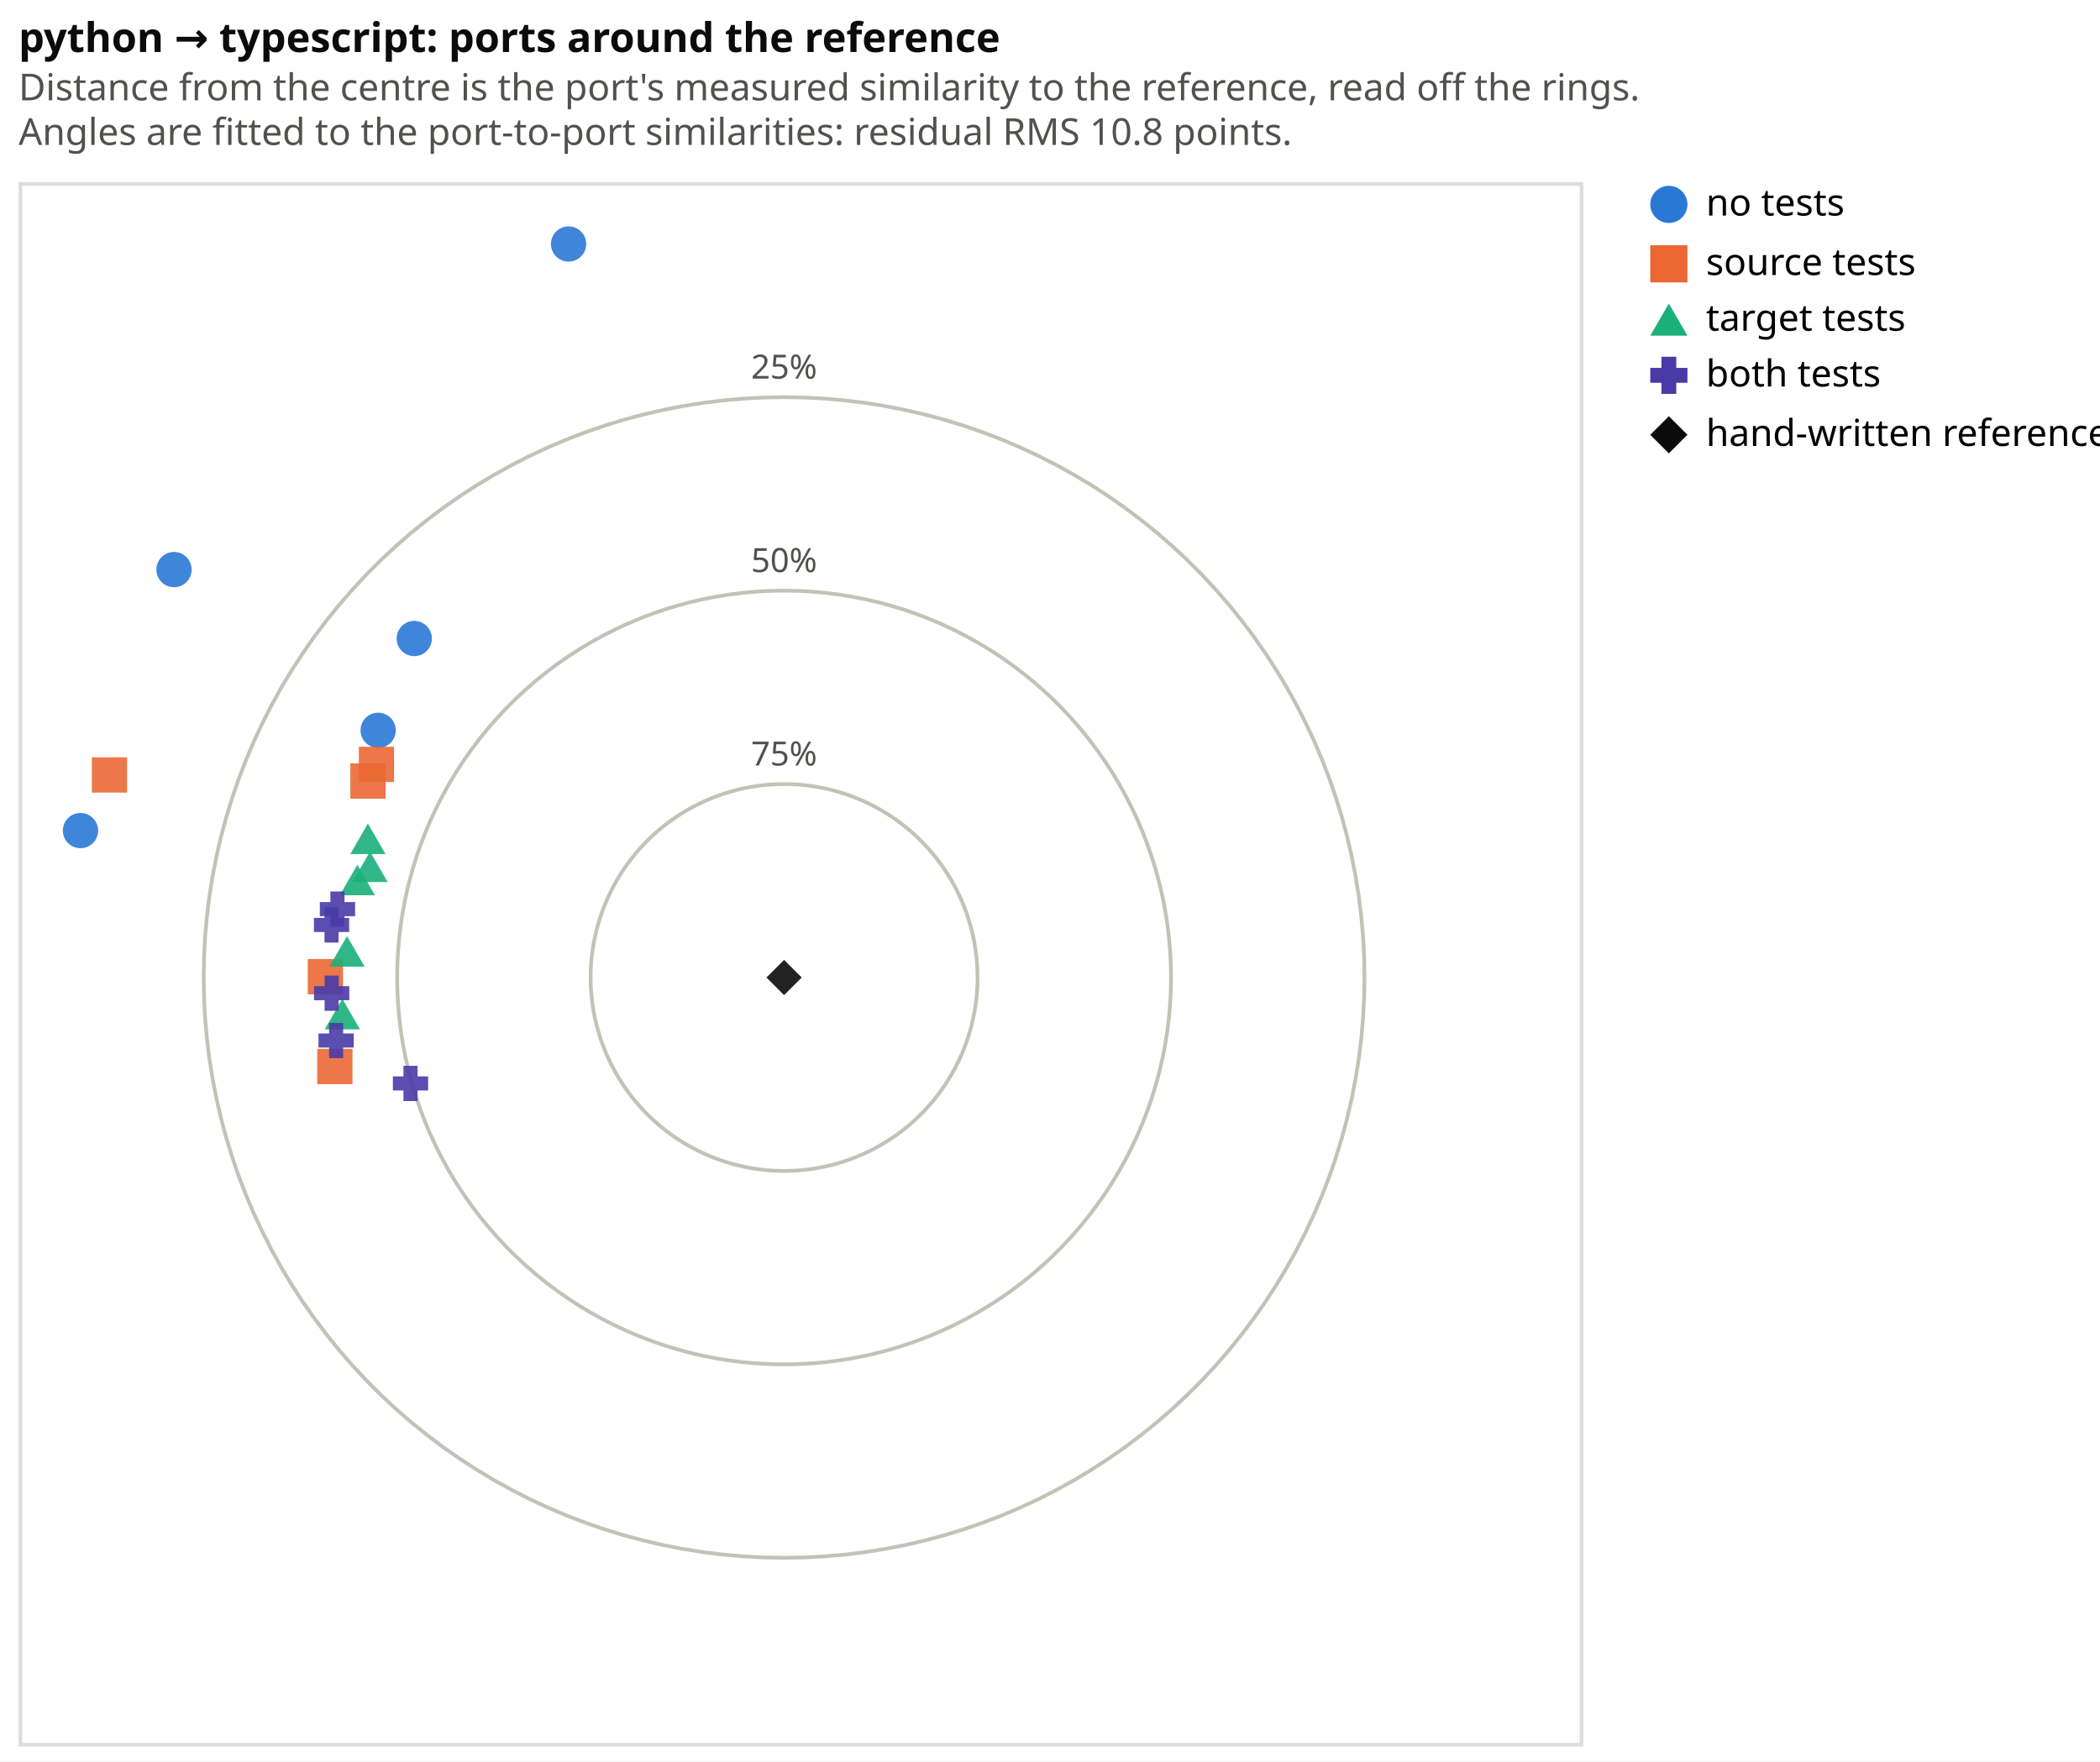
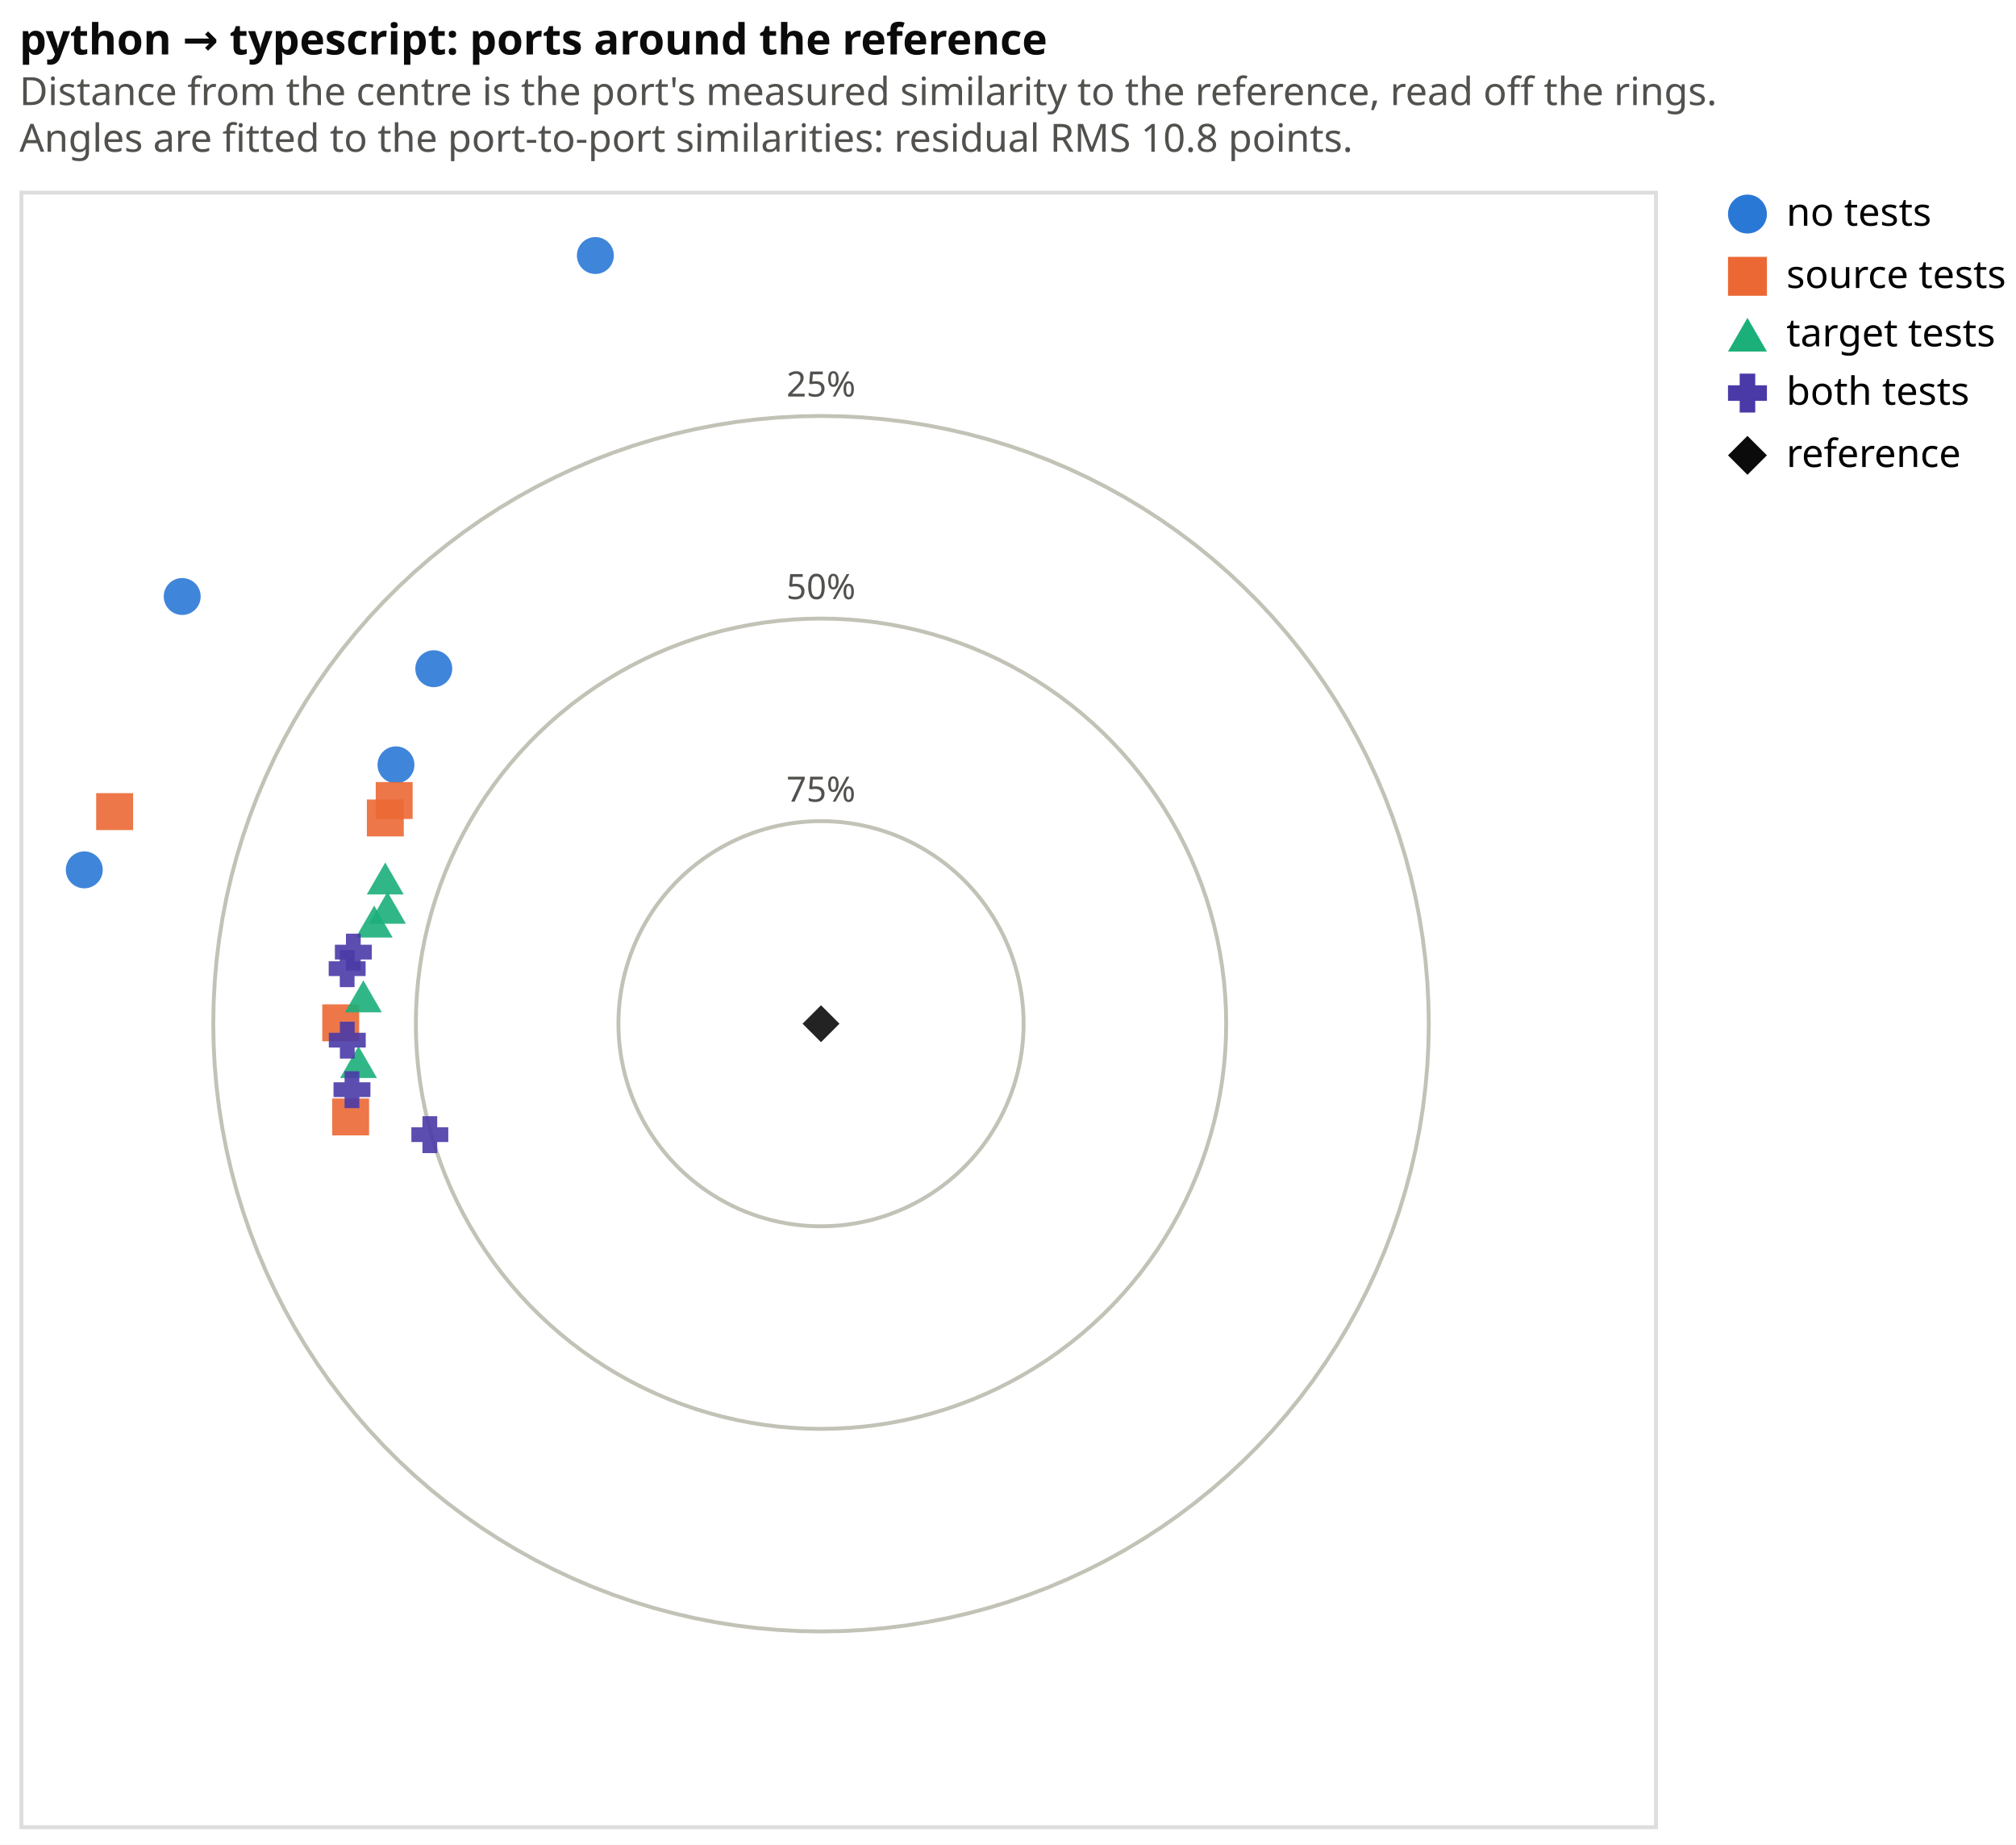
- <svg xmlns="http://www.w3.org/2000/svg" version="1.1" class="marks" width="565" height="474" viewBox="0 0 565 474">
-   <rect width="565" height="474" fill="white" />
+ <svg xmlns="http://www.w3.org/2000/svg" version="1.1" class="marks" width="518" height="474" viewBox="0 0 518 474">
+   <rect width="518" height="474" fill="white" />
  <g fill="none" stroke-miterlimit="10" transform="translate(5,49)">
    <g class="mark-group role-frame root" role="graphics-object" aria-roledescription="group mark container">
      <g transform="translate(0,0)">
        <path class="background" aria-hidden="true" d="M0.5,0.5h420v420h-420Z" stroke="#ddd" />
        <g>
          <g class="mark-group role-axis">
            <g transform="translate(0.5,420.5)">
              <path class="background" aria-hidden="true" d="M0,0h0v0h0Z" pointer-events="none" />
              <g />
              <path class="foreground" aria-hidden="true" d="" pointer-events="none" display="none" />
            </g>
          </g>
          <g class="mark-group role-axis">
            <g transform="translate(0.5,0.5)">
              <path class="background" aria-hidden="true" d="M0,0h0v0h0Z" pointer-events="none" />
              <g />
              <path class="foreground" aria-hidden="true" d="" pointer-events="none" display="none" />
            </g>
          </g>
          <g class="mark-group role-scope layer_0_pathgroup" role="graphics-object" aria-roledescription="group mark container">
            <g transform="translate(0,0)">
              <path class="background" aria-hidden="true" d="M0,0h420v420h-420Z" />
              <g>
                <g class="mark-line role-mark layer_0_marks" role="graphics-object" aria-roledescription="line mark container">
                  <path aria-label="x: 75; y: 0; step: 0; ring: 25%" role="graphics-symbol" aria-roledescription="line mark" d="M362.115,214.043L362.019,208.593L361.734,203.15L361.259,197.72L360.595,192.31L359.742,186.927L358.702,181.576L357.476,176.265L356.065,171L354.472,165.788L352.697,160.634L350.744,155.545L348.614,150.528L346.31,145.588L343.836,140.732L341.193,135.964L338.386,131.292L335.417,126.721L332.291,122.256L329.011,117.903L325.581,113.667L322.005,109.553L318.287,105.567L314.433,101.713L310.447,97.995L306.333,94.419L302.097,90.989L297.744,87.709L293.279,84.583L288.708,81.614L284.036,78.807L279.268,76.164L274.412,73.69L269.472,71.386L264.455,69.256L259.366,67.303L254.212,65.528L249,63.935L243.735,62.524L238.424,61.298L233.073,60.258L227.69,59.405L222.28,58.741L216.85,58.266L211.407,57.981L205.957,57.885L200.507,57.981L195.064,58.266L189.634,58.741L184.224,59.405L178.84,60.258L173.49,61.298L168.179,62.524L162.914,63.935L157.701,65.528L152.548,67.303L147.459,69.256L142.442,71.386L137.502,73.69L132.645,76.164L127.878,78.807L123.206,81.614L118.635,84.583L114.17,87.709L109.817,90.989L105.581,94.419L101.467,97.995L97.481,101.713L93.626,105.567L89.909,109.553L86.333,113.667L82.903,117.903L79.623,122.256L76.496,126.721L73.528,131.292L70.72,135.964L68.078,140.732L65.603,145.588L63.3,150.528L61.17,155.545L59.217,160.634L57.442,165.788L55.848,171L54.438,176.265L53.212,181.576L52.172,186.927L51.319,192.31L50.655,197.72L50.18,203.15L49.894,208.593L49.799,214.043L49.894,219.493L50.18,224.936L50.655,230.366L51.319,235.776L52.172,241.16L53.212,246.51L54.438,251.821L55.848,257.086L57.442,262.299L59.217,267.452L61.17,272.541L63.3,277.558L65.603,282.498L68.078,287.355L70.72,292.122L73.528,296.794L76.496,301.365L79.623,305.83L82.903,310.183L86.333,314.419L89.909,318.533L93.626,322.519L97.481,326.374L101.467,330.091L105.581,333.667L109.817,337.097L114.17,340.377L118.635,343.504L123.206,346.472L127.878,349.28L132.645,351.922L137.502,354.397L142.442,356.7L147.459,358.83L152.548,360.783L157.701,362.558L162.914,364.152L168.179,365.562L173.49,366.788L178.84,367.828L184.224,368.681L189.634,369.345L195.064,369.82L200.507,370.106L205.957,370.201L211.407,370.106L216.85,369.82L222.28,369.345L227.69,368.681L233.073,367.828L238.424,366.788L243.735,365.562L249,364.152L254.212,362.558L259.366,360.783L264.455,358.83L269.472,356.7L274.412,354.397L279.268,351.922L284.036,349.28L288.708,346.472L293.279,343.504L297.744,340.377L302.097,337.097L306.333,333.667L310.447,330.091L314.433,326.374L318.287,322.519L322.005,318.533L325.581,314.419L329.011,310.183L332.291,305.83L335.417,301.365L338.386,296.794L341.193,292.122L343.836,287.355L346.31,282.498L348.614,277.558L350.744,272.541L352.697,267.452L354.472,262.299L356.065,257.086L357.476,251.821L358.702,246.51L359.742,241.16L360.595,235.776L361.259,230.366L361.734,224.936L362.019,219.493L362.115,214.043" stroke="#c3c2b7" stroke-width="1" />
                </g>
              </g>
              <path class="foreground" aria-hidden="true" d="" display="none" />
            </g>
            <g transform="translate(0,0)">
              <path class="background" aria-hidden="true" d="M0,0h420v420h-420Z" />
              <g>
                <g class="mark-line role-mark layer_0_marks" role="graphics-object" aria-roledescription="line mark container">
                  <path aria-label="x: 50; y: 0; step: 0; ring: 50%" role="graphics-symbol" aria-roledescription="line mark" d="M310.062,214.043L309.999,210.41L309.808,206.781L309.492,203.161L309.049,199.555L308.48,195.965L307.787,192.398L306.97,188.858L306.029,185.348L304.967,181.873L303.784,178.437L302.481,175.045L301.062,171.7L299.526,168.406L297.876,165.169L296.115,161.991L294.243,158.876L292.264,155.828L290.18,152.852L287.993,149.95L285.706,147.126L283.322,144.383L280.844,141.726L278.274,139.156L275.617,136.678L272.874,134.294L270.05,132.007L267.148,129.82L264.172,127.736L261.124,125.757L258.009,123.885L254.831,122.124L251.594,120.474L248.3,118.938L244.955,117.519L241.563,116.216L238.127,115.033L234.652,113.971L231.142,113.03L227.602,112.213L224.035,111.52L220.445,110.951L216.839,110.508L213.219,110.192L209.59,110.001L205.957,109.938L202.324,110.001L198.695,110.192L195.075,110.508L191.468,110.951L187.879,111.52L184.312,112.213L180.772,113.03L177.262,113.971L173.787,115.033L170.351,116.216L166.958,117.519L163.613,118.938L160.32,120.474L157.082,122.124L153.904,123.885L150.79,125.757L147.742,127.736L144.765,129.82L141.863,132.007L139.039,134.294L136.297,136.678L133.639,139.156L131.07,141.726L128.592,144.383L126.208,147.126L123.921,149.95L121.734,152.852L119.65,155.828L117.671,158.876L115.799,161.991L114.037,165.169L112.388,168.406L110.852,171.7L109.432,175.045L108.13,178.437L106.947,181.873L105.885,185.348L104.944,188.858L104.127,192.398L103.433,195.965L102.865,199.555L102.422,203.161L102.105,206.781L101.915,210.41L101.852,214.043L101.915,217.676L102.105,221.305L102.422,224.925L102.865,228.532L103.433,232.121L104.127,235.688L104.944,239.228L105.885,242.738L106.947,246.213L108.13,249.649L109.432,253.042L110.852,256.387L112.388,259.68L114.037,262.918L115.799,266.096L117.671,269.21L119.65,272.258L121.734,275.235L123.921,278.137L126.208,280.961L128.592,283.703L131.07,286.361L133.639,288.93L136.297,291.408L139.039,293.792L141.863,296.079L144.765,298.266L147.742,300.35L150.79,302.329L153.904,304.201L157.082,305.963L160.32,307.612L163.613,309.148L166.958,310.568L170.351,311.87L173.787,313.053L177.262,314.115L180.772,315.056L184.312,315.873L187.879,316.567L191.468,317.135L195.075,317.578L198.695,317.895L202.324,318.085L205.957,318.148L209.59,318.085L213.219,317.895L216.839,317.578L220.445,317.135L224.035,316.567L227.602,315.873L231.142,315.056L234.652,314.115L238.127,313.053L241.563,311.87L244.955,310.568L248.3,309.148L251.594,307.612L254.831,305.963L258.009,304.201L261.124,302.329L264.172,300.35L267.148,298.266L270.05,296.079L272.874,293.792L275.617,291.408L278.274,288.93L280.844,286.361L283.322,283.703L285.706,280.961L287.993,278.137L290.18,275.235L292.264,272.258L294.243,269.21L296.115,266.096L297.876,262.918L299.526,259.68L301.062,256.387L302.481,253.042L303.784,249.649L304.967,246.213L306.029,242.738L306.97,239.228L307.787,235.688L308.48,232.121L309.049,228.532L309.492,224.925L309.808,221.305L309.999,217.676L310.062,214.043" stroke="#c3c2b7" stroke-width="1" />
                </g>
              </g>
              <path class="foreground" aria-hidden="true" d="" display="none" />
            </g>
            <g transform="translate(0,0)">
              <path class="background" aria-hidden="true" d="M0,0h420v420h-420Z" />
              <g>
                <g class="mark-line role-mark layer_0_marks" role="graphics-object" aria-roledescription="line mark container">
                  <path aria-label="x: 25; y: 0; step: 0; ring: 75%" role="graphics-symbol" aria-roledescription="line mark" d="M258.009,214.043L257.978,212.227L257.883,210.412L257.724,208.602L257.503,206.799L257.219,205.004L256.872,203.221L256.463,201.45L255.993,199.696L255.462,197.958L254.87,196.24L254.219,194.544L253.509,192.871L252.741,191.225L251.917,189.606L251.036,188.017L250.1,186.459L249.11,184.936L248.068,183.447L246.975,181.996L245.831,180.584L244.639,179.213L243.4,177.884L242.116,176.6L240.787,175.361L239.416,174.169L238.004,173.025L236.553,171.932L235.064,170.89L233.541,169.9L231.983,168.964L230.394,168.083L228.775,167.259L227.129,166.491L225.456,165.781L223.76,165.13L222.042,164.538L220.304,164.007L218.55,163.537L216.779,163.128L214.996,162.781L213.201,162.497L211.398,162.276L209.588,162.117L207.773,162.022L205.957,161.991L204.14,162.022L202.326,162.117L200.516,162.276L198.713,162.497L196.918,162.781L195.135,163.128L193.364,163.537L191.609,164.007L189.872,164.538L188.154,165.13L186.458,165.781L184.785,166.491L183.139,167.259L181.52,168.083L179.931,168.964L178.373,169.9L176.849,170.89L175.361,171.932L173.91,173.025L172.498,174.169L171.127,175.361L169.798,176.6L168.513,177.884L167.274,179.213L166.082,180.584L164.939,181.996L163.845,183.447L162.803,184.936L161.814,186.459L160.878,188.017L159.997,189.606L159.172,191.225L158.404,192.871L157.695,194.544L157.043,196.24L156.452,197.958L155.921,199.696L155.45,201.45L155.042,203.221L154.695,205.004L154.411,206.799L154.189,208.602L154.031,210.412L153.936,212.227L153.904,214.043L153.936,215.86L154.031,217.674L154.189,219.484L154.411,221.287L154.695,223.082L155.042,224.865L155.45,226.636L155.921,228.391L156.452,230.128L157.043,231.846L157.695,233.542L158.404,235.215L159.172,236.861L159.997,238.48L160.878,240.069L161.814,241.627L162.803,243.151L163.845,244.639L164.939,246.09L166.082,247.502L167.274,248.873L168.513,250.202L169.798,251.487L171.127,252.726L172.498,253.918L173.91,255.061L175.361,256.155L176.849,257.197L178.373,258.186L179.931,259.122L181.52,260.003L183.139,260.828L184.785,261.596L186.458,262.305L188.154,262.957L189.872,263.548L191.609,264.079L193.364,264.55L195.135,264.958L196.918,265.305L198.713,265.589L200.516,265.811L202.326,265.969L204.14,266.064L205.957,266.096L207.773,266.064L209.588,265.969L211.398,265.811L213.201,265.589L214.996,265.305L216.779,264.958L218.55,264.55L220.304,264.079L222.042,263.548L223.76,262.957L225.456,262.305L227.129,261.596L228.775,260.828L230.394,260.003L231.983,259.122L233.541,258.186L235.064,257.197L236.553,256.155L238.004,255.061L239.416,253.918L240.787,252.726L242.116,251.487L243.4,250.202L244.639,248.873L245.831,247.502L246.975,246.09L248.068,244.639L249.11,243.151L250.1,241.627L251.036,240.069L251.917,238.48L252.741,236.861L253.509,235.215L254.219,233.542L254.87,231.846L255.462,230.128L255.993,228.391L256.463,226.636L256.872,224.865L257.219,223.082L257.503,221.287L257.724,219.484L257.883,217.674L257.978,215.86L258.009,214.043" stroke="#c3c2b7" stroke-width="1" />
                </g>
              </g>
              <path class="foreground" aria-hidden="true" d="" display="none" />
            </g>
          </g>
          <g class="mark-text role-mark layer_1_marks" role="graphics-object" aria-roledescription="text mark container">
            <text aria-label="x: 0; y: 75; ring: 25%" role="graphics-symbol" aria-roledescription="text mark" text-anchor="middle" transform="translate(205.9569,52.88542)" font-family="sans-serif" font-size="9px" fill="#52514e">25%</text>
            <text aria-label="x: 0; y: 50; ring: 50%" role="graphics-symbol" aria-roledescription="text mark" text-anchor="middle" transform="translate(205.9569,104.938)" font-family="sans-serif" font-size="9px" fill="#52514e">50%</text>
            <text aria-label="x: 0; y: 25; ring: 75%" role="graphics-symbol" aria-roledescription="text mark" text-anchor="middle" transform="translate(205.9569,156.9906)" font-family="sans-serif" font-size="9px" fill="#52514e">75%</text>
          </g>
          <g class="mark-symbol role-mark layer_2_marks" role="graphics-object" aria-roledescription="symbol mark container">
            <path aria-label="x: −90.9177045792; y: 18.9870397909; condition: no tests; port: 9a3e20fe; vs reference %: 7.12" role="graphics-symbol" aria-roledescription="point" transform="translate(16.65682,174.5102)" d="M4.743,0A4.743,4.743,0,1,1,-4.743,0A4.743,4.743,0,1,1,4.743,0" fill="#2a78d6" stroke-width="2" opacity="0.9" />
            <path aria-label="x: −47.787567882; y: 43.8109149454; condition: no tests; port: b96078c6; vs reference %: 35.17" role="graphics-symbol" aria-roledescription="point" transform="translate(106.4582,122.8243)" d="M4.743,0A4.743,4.743,0,1,1,-4.743,0A4.743,4.743,0,1,1,4.743,0" fill="#2a78d6" stroke-width="2" opacity="0.9" />
            <path aria-label="x: −78.8331043708; y: 52.7223520567; condition: no tests; port: 31ac2789; vs reference %: 5.16" role="graphics-symbol" aria-roledescription="point" transform="translate(41.81821,104.2698)" d="M4.743,0A4.743,4.743,0,1,1,-4.743,0A4.743,4.743,0,1,1,4.743,0" fill="#2a78d6" stroke-width="2" opacity="0.9" />
            <path aria-label="x: −27.8472053842; y: 94.8014203835; condition: no tests; port: 170b737d; vs reference %: 1.19" role="graphics-symbol" aria-roledescription="point" transform="translate(147.9761,16.65682)" d="M4.743,0A4.743,4.743,0,1,1,-4.743,0A4.743,4.743,0,1,1,4.743,0" fill="#2a78d6" stroke-width="2" opacity="0.9" />
            <path aria-label="x: −52.4545762775; y: 31.9474147446; condition: no tests; port: 2643e4be; vs reference %: 38.58" role="graphics-symbol" aria-roledescription="point" transform="translate(96.74102,147.5253)" d="M4.743,0A4.743,4.743,0,1,1,-4.743,0A4.743,4.743,0,1,1,4.743,0" fill="#2a78d6" stroke-width="2" opacity="0.9" />
            <path aria-label="x: −52.6743500409; y: 27.5435949679; condition: source tests; port: 273cf6b9; vs reference %: 40.56" role="graphics-symbol" aria-roledescription="point" transform="translate(96.28343,156.6945)" d="M-4.743,-4.743h9.487v9.487h-9.487Z" fill="#eb6834" stroke-width="2" opacity="0.9" />
            <path aria-label="x: −59.271874686; y: 0.110679010807; condition: source tests; port: 19e0fe30; vs reference %: 40.73" role="graphics-symbol" aria-roledescription="point" transform="translate(82.5467,213.8127)" d="M-4.743,-4.743h9.487v9.487h-9.487Z" fill="#eb6834" stroke-width="2" opacity="0.9" />
            <path aria-label="x: −53.769121673; y: 25.3919531747; condition: source tests; port: 4ee67ba2; vs reference %: 40.54" role="graphics-symbol" aria-roledescription="point" transform="translate(94.004,161.1745)" d="M-4.743,-4.743h9.487v9.487h-9.487Z" fill="#eb6834" stroke-width="2" opacity="0.9" />
            <path aria-label="x: −87.1734777278; y: 26.1763382205; condition: source tests; port: 5b46f630; vs reference %: 8.98" role="graphics-symbol" aria-roledescription="point" transform="translate(24.45269,159.5413)" d="M-4.743,-4.743h9.487v9.487h-9.487Z" fill="#eb6834" stroke-width="2" opacity="0.9" />
            <path aria-label="x: −58.0492068373; y: −11.503204033; condition: source tests; port: 280f3890; vs reference %: 40.82" role="graphics-symbol" aria-roledescription="point" transform="translate(85.09242,237.994)" d="M-4.743,-4.743h9.487v9.487h-9.487Z" fill="#eb6834" stroke-width="2" opacity="0.9" />
            <path aria-label="x: −55.1425056588; y: 12.6038448089; condition: target tests; port: a47a3057; vs reference %: 43.44" role="graphics-symbol" aria-roledescription="point" transform="translate(91.14447,187.8006)" d="M0,-4.108L-4.743,4.108L4.743,4.108Z" fill="#1baf7a" stroke-width="2" opacity="0.9" />
            <path aria-label="x: −53.5039812262; y: 14.3101227893; condition: target tests; port: e94dca40; vs reference %: 44.62" role="graphics-symbol" aria-roledescription="point" transform="translate(94.55605,184.248)" d="M0,-4.108L-4.743,4.108L4.743,4.108Z" fill="#1baf7a" stroke-width="2" opacity="0.9" />
            <path aria-label="x: −53.776792266; y: 17.9240810396; condition: target tests; port: 09b2c811; vs reference %: 43.31" role="graphics-symbol" aria-roledescription="point" transform="translate(93.98803,176.7234)" d="M0,-4.108L-4.743,4.108L4.743,4.108Z" fill="#1baf7a" stroke-width="2" opacity="0.9" />
            <path aria-label="x: −57.0765787784; y: −4.72831678249; condition: target tests; port: a7cd2ee9; vs reference %: 42.73" role="graphics-symbol" aria-roledescription="point" transform="translate(87.11753,223.888)" d="M0,-4.108L-4.743,4.108L4.743,4.108Z" fill="#1baf7a" stroke-width="2" opacity="0.9" />
            <path aria-label="x: −56.4785218327; y: 3.37725130721; condition: target tests; port: 00b43b48; vs reference %: 43.42" role="graphics-symbol" aria-roledescription="point" transform="translate(88.36275,207.0114)" d="M0,-4.108L-4.743,4.108L4.743,4.108Z" fill="#1baf7a" stroke-width="2" opacity="0.9" />
            <path aria-label="x: −58.4774860644; y: 6.79274394315; condition: both tests; port: 1c28aa33; vs reference %: 41.13" role="graphics-symbol" aria-roledescription="point" transform="translate(84.2007,199.9)" d="M-4.743,-1.897L-4.743,1.897L-1.897,1.897L-1.897,4.743L1.897,4.743L1.897,1.897L4.743,1.897L4.743,-1.897L1.897,-1.897L1.897,-4.743L-1.897,-4.743L-1.897,-1.897Z" fill="#4a3aa7" stroke-width="2" opacity="0.9" />
            <path aria-label="x: −58.4619310368; y: −2.02726791672; condition: both tests; port: ffb57550; vs reference %: 41.50" role="graphics-symbol" aria-roledescription="point" transform="translate(84.23309,218.2641)" d="M-4.743,-1.897L-4.743,1.897L-1.897,1.897L-1.897,4.743L1.897,4.743L1.897,1.897L4.743,1.897L4.743,-1.897L1.897,-1.897L1.897,-4.743L-1.897,-4.743L-1.897,-1.897Z" fill="#4a3aa7" stroke-width="2" opacity="0.9" />
            <path aria-label="x: −48.2744798633; y: −13.6903361839; condition: both tests; port: 5982b634; vs reference %: 49.82" role="graphics-symbol" aria-roledescription="point" transform="translate(105.4444,242.5478)" d="M-4.743,-1.897L-4.743,1.897L-1.897,1.897L-1.897,4.743L1.897,4.743L1.897,1.897L4.743,1.897L4.743,-1.897L1.897,-1.897L1.897,-4.743L-1.897,-4.743L-1.897,-1.897Z" fill="#4a3aa7" stroke-width="2" opacity="0.9" />
            <path aria-label="x: −57.7133374001; y: 8.83694431809; condition: both tests; port: 4ff7cdec; vs reference %: 41.61" role="graphics-symbol" aria-roledescription="point" transform="translate(85.79174,195.6437)" d="M-4.743,-1.897L-4.743,1.897L-1.897,1.897L-1.897,4.743L1.897,4.743L1.897,1.897L4.743,1.897L4.743,-1.897L1.897,-1.897L1.897,-4.743L-1.897,-4.743L-1.897,-1.897Z" fill="#4a3aa7" stroke-width="2" opacity="0.9" />
            <path aria-label="x: −57.884692614; y: −8.14155653476; condition: both tests; port: 62b61540; vs reference %: 41.55" role="graphics-symbol" aria-roledescription="point" transform="translate(85.43496,230.9947)" d="M-4.743,-1.897L-4.743,1.897L-1.897,1.897L-1.897,4.743L1.897,4.743L1.897,1.897L4.743,1.897L4.743,-1.897L1.897,-1.897L1.897,-4.743L-1.897,-4.743L-1.897,-1.897Z" fill="#4a3aa7" stroke-width="2" opacity="0.9" />
-             <path aria-label="x: 0; y: 0; condition: hand-written reference; port: hand-written reference; vs reference %: 100.00" role="graphics-symbol" aria-roledescription="point" transform="translate(205.9569,214.0431)" d="M-4.743,0L0,-4.743L4.743,0L0,4.743Z" fill="#0b0b0b" stroke-width="2" opacity="0.9" />
+             <path aria-label="x: 0; y: 0; condition: reference; port: reference; vs reference %: 100.00" role="graphics-symbol" aria-roledescription="point" transform="translate(205.9569,214.0431)" d="M-4.743,0L0,-4.743L4.743,0L0,4.743Z" fill="#0b0b0b" stroke-width="2" opacity="0.9" />
          </g>
-           <g class="mark-group role-legend" role="graphics-symbol" aria-roledescription="legend" aria-label="Symbol legend for shape and fill color with 5 values: no tests, source tests, target tests, both tests, hand-written reference">
+           <g class="mark-group role-legend" role="graphics-symbol" aria-roledescription="legend" aria-label="Symbol legend for shape and fill color with 5 values: no tests, source tests, target tests, both tests, reference">
            <g transform="translate(438,0)">
-               <path class="background" aria-hidden="true" d="M0,0h117v75h-117Z" pointer-events="none" />
+               <path class="background" aria-hidden="true" d="M0,0h70v75h-70Z" pointer-events="none" />
              <g>
                <g class="mark-group role-legend-entry">
                  <g transform="translate(0,0)">
                    <path class="background" aria-hidden="true" d="M0,0h0v0h0Z" pointer-events="none" />
                    <g>
                      <g class="mark-group role-scope" role="graphics-object" aria-roledescription="group mark container">
                        <g transform="translate(0,0)">
-                           <path class="background" aria-hidden="true" d="M0,0h116.054v12.5h-116.054Z" pointer-events="none" opacity="1" />
+                           <path class="background" aria-hidden="true" d="M0,0h69.911v12.5h-69.911Z" pointer-events="none" opacity="1" />
                          <g>
                            <g class="mark-symbol role-legend-symbol" pointer-events="none">
                              <path transform="translate(6,6)" d="M5,0A5,5,0,1,1,-5,0A5,5,0,1,1,5,0" fill="#2a78d6" fill-opacity="1" stroke-width="1.5" opacity="1" />
                            </g>
                            <g class="mark-text role-legend-label" pointer-events="none">
                              <text text-anchor="start" transform="translate(16,9)" font-family="sans-serif" font-size="10px" fill="#000" opacity="1">no tests</text>
                            </g>
                          </g>
                          <path class="foreground" aria-hidden="true" d="" pointer-events="none" display="none" />
                        </g>
                        <g transform="translate(0,16)">
-                           <path class="background" aria-hidden="true" d="M0,0h116.054v12.5h-116.054Z" pointer-events="none" opacity="1" />
+                           <path class="background" aria-hidden="true" d="M0,0h69.911v12.5h-69.911Z" pointer-events="none" opacity="1" />
                          <g>
                            <g class="mark-symbol role-legend-symbol" pointer-events="none">
                              <path transform="translate(6,6)" d="M-5,-5h10v10h-10Z" fill="#eb6834" fill-opacity="1" stroke-width="1.5" opacity="1" />
                            </g>
                            <g class="mark-text role-legend-label" pointer-events="none">
                              <text text-anchor="start" transform="translate(16,9)" font-family="sans-serif" font-size="10px" fill="#000" opacity="1">source tests</text>
                            </g>
                          </g>
                          <path class="foreground" aria-hidden="true" d="" pointer-events="none" display="none" />
                        </g>
                        <g transform="translate(0,31)">
-                           <path class="background" aria-hidden="true" d="M0,0h116.054v11.83h-116.054Z" pointer-events="none" opacity="1" />
+                           <path class="background" aria-hidden="true" d="M0,0h69.911v11.83h-69.911Z" pointer-events="none" opacity="1" />
                          <g>
                            <g class="mark-symbol role-legend-symbol" pointer-events="none">
                              <path transform="translate(6,6)" d="M0,-4.33L-5,4.33L5,4.33Z" fill="#1baf7a" fill-opacity="1" stroke-width="1.5" opacity="1" />
                            </g>
                            <g class="mark-text role-legend-label" pointer-events="none">
                              <text text-anchor="start" transform="translate(16,9)" font-family="sans-serif" font-size="10px" fill="#000" opacity="1">target tests</text>
                            </g>
                          </g>
                          <path class="foreground" aria-hidden="true" d="" pointer-events="none" display="none" />
                        </g>
                        <g transform="translate(0,46)">
-                           <path class="background" aria-hidden="true" d="M0,0h116.054v12.5h-116.054Z" pointer-events="none" opacity="1" />
+                           <path class="background" aria-hidden="true" d="M0,0h69.911v12.5h-69.911Z" pointer-events="none" opacity="1" />
                          <g>
                            <g class="mark-symbol role-legend-symbol" pointer-events="none">
                              <path transform="translate(6,6)" d="M-5,-2L-5,2L-2,2L-2,5L2,5L2,2L5,2L5,-2L2,-2L2,-5L-2,-5L-2,-2Z" fill="#4a3aa7" fill-opacity="1" stroke-width="1.5" opacity="1" />
                            </g>
                            <g class="mark-text role-legend-label" pointer-events="none">
                              <text text-anchor="start" transform="translate(16,9)" font-family="sans-serif" font-size="10px" fill="#000" opacity="1">both tests</text>
                            </g>
                          </g>
                          <path class="foreground" aria-hidden="true" d="" pointer-events="none" display="none" />
                        </g>
                        <g transform="translate(0,62)">
-                           <path class="background" aria-hidden="true" d="M0,0h116.054v12.5h-116.054Z" pointer-events="none" opacity="1" />
+                           <path class="background" aria-hidden="true" d="M0,0h69.911v12.5h-69.911Z" pointer-events="none" opacity="1" />
                          <g>
                            <g class="mark-symbol role-legend-symbol" pointer-events="none">
                              <path transform="translate(6,6)" d="M-5,0L0,-5L5,0L0,5Z" fill="#0b0b0b" fill-opacity="1" stroke-width="1.5" opacity="1" />
                            </g>
                            <g class="mark-text role-legend-label" pointer-events="none">
-                               <text text-anchor="start" transform="translate(16,9)" font-family="sans-serif" font-size="10px" fill="#000" opacity="1">hand-written reference</text>
+                               <text text-anchor="start" transform="translate(16,9)" font-family="sans-serif" font-size="10px" fill="#000" opacity="1">reference</text>
                            </g>
                          </g>
                          <path class="foreground" aria-hidden="true" d="" pointer-events="none" display="none" />
                        </g>
                      </g>
                    </g>
                    <path class="foreground" aria-hidden="true" d="" pointer-events="none" display="none" />
                  </g>
                </g>
              </g>
              <path class="foreground" aria-hidden="true" d="" pointer-events="none" display="none" />
            </g>
          </g>
          <g class="mark-group role-title">
            <g transform="translate(0,-44)">
              <path class="background" aria-hidden="true" d="M0,0h0v0h0Z" pointer-events="none" />
              <g>
                <g class="mark-text role-title-text" role="graphics-symbol" aria-roledescription="title" aria-label="Title text 'python → typescript: ports around the reference'" pointer-events="none">
                  <text text-anchor="start" transform="translate(0,9)" font-family="sans-serif" font-size="11px" font-weight="bold" fill="#0b0b0b" opacity="1">python → typescript: ports around the reference</text>
                </g>
                <g class="mark-text role-title-subtitle" role="graphics-symbol" aria-roledescription="subtitle" aria-label="Subtitle text 'Distance from the centre is the port's measured similarity to the reference, read off the rings. Angles are fitted to the port-to-port similarities: residual RMS 10.8 points.'" pointer-events="none">
                  <text text-anchor="start" transform="translate(0,22)" font-family="sans-serif" font-size="10px" fill="#52514e" opacity="1">
                    <tspan>Distance from the centre is the port's measured similarity to the reference, read off the rings.</tspan>
                    <tspan x="0" dy="12">Angles are fitted to the port-to-port similarities: residual RMS 10.8 points.</tspan>
                  </text>
                </g>
              </g>
              <path class="foreground" aria-hidden="true" d="" pointer-events="none" display="none" />
            </g>
          </g>
        </g>
        <path class="foreground" aria-hidden="true" d="" display="none" />
      </g>
    </g>
  </g>
</svg>
